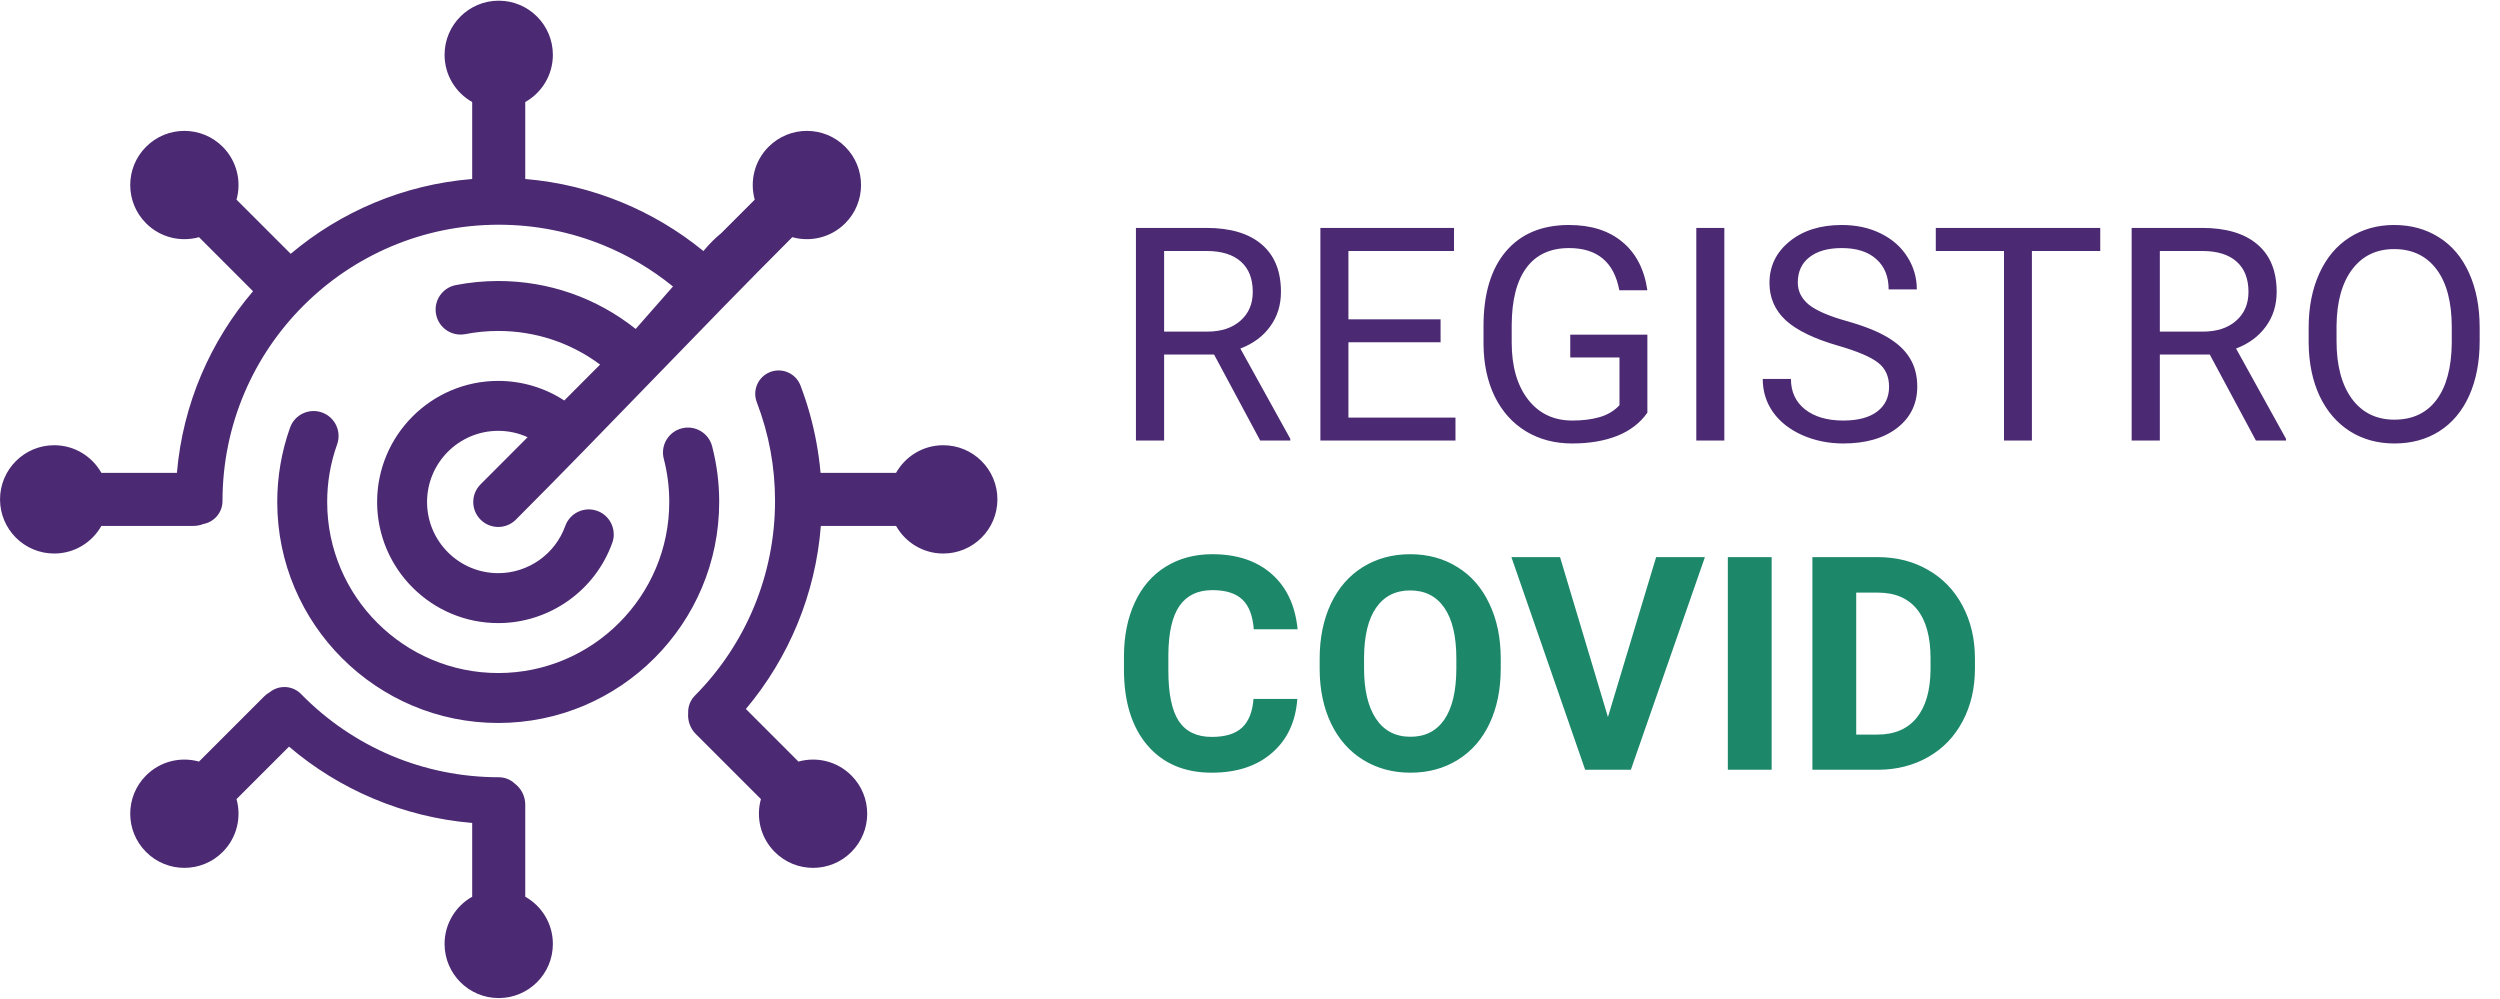
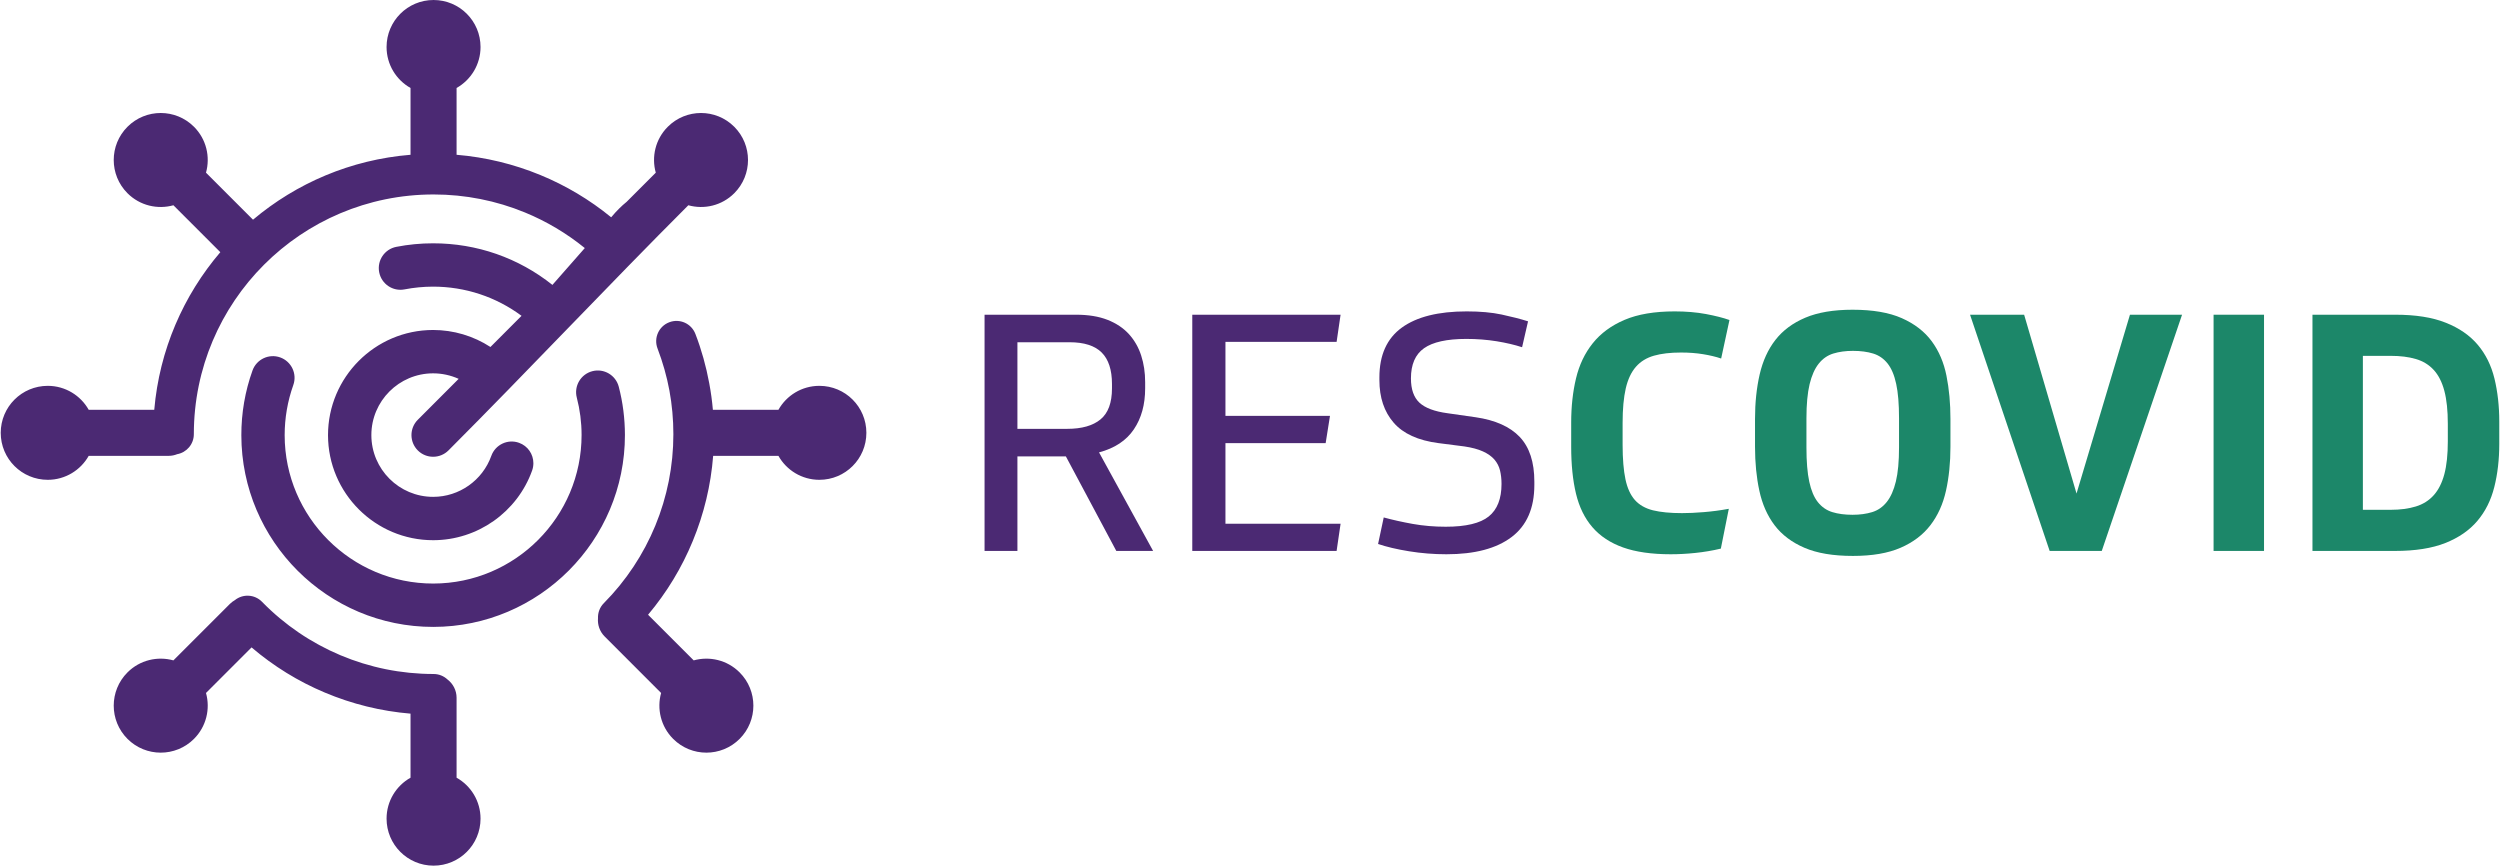
- <svg xmlns="http://www.w3.org/2000/svg" width="801" height="320" viewBox="0 0 801 320" fill="none">
-   <path d="M159.8 249.03C161.78 249.03 163.58 249.79 164.92 251.05C166.97 252.6 168.29 255.06 168.29 257.81V287.31C173.57 290.28 177.14 295.94 177.14 302.43C177.14 312.02 169.37 319.78 159.79 319.78C150.21 319.78 142.44 312.02 142.44 302.43C142.44 295.94 146.01 290.28 151.29 287.31V263.67C140.36 262.76 129.68 260.11 119.64 255.88C109.88 251.77 100.75 246.17 92.6 239.22L75.78 256.03C77.41 261.87 75.93 268.39 71.34 272.98C64.57 279.76 53.58 279.76 46.81 272.98C40.03 266.21 40.03 255.22 46.81 248.45C51.4 243.86 57.92 242.38 63.76 244.01L84.62 223.15C85.17 222.59 85.79 222.13 86.45 221.76C89.42 219.38 93.77 219.6 96.48 222.39C104.81 230.91 114.68 237.58 125.44 242.12C136.17 246.63 147.84 249.03 159.8 249.03ZM242.47 128.85C240.99 124.98 242.94 120.65 246.8 119.18C250.67 117.71 255 119.65 256.47 123.51C258.71 129.36 260.41 135.45 261.57 141.71C262.17 144.97 262.62 148.24 262.91 151.5H287.1C290.07 146.22 295.73 142.65 302.22 142.65C311.81 142.65 319.57 150.42 319.57 160C319.57 169.58 311.81 177.35 302.22 177.35C295.73 177.35 290.08 173.78 287.1 168.5H263C262.16 179.34 259.61 189.94 255.5 199.92C251.45 209.74 245.89 218.94 238.98 227.16L255.82 244.01C261.66 242.38 268.18 243.86 272.77 248.45C279.55 255.22 279.55 266.21 272.77 272.98C266 279.76 255.01 279.76 248.24 272.98C243.65 268.39 242.17 261.87 243.8 256.03L222.94 235.18C221.1 233.34 220.29 230.85 220.49 228.44C220.41 226.43 221.13 224.4 222.66 222.86C230.89 214.57 237.31 204.82 241.67 194.24C246.02 183.68 248.32 172.23 248.32 160.51C248.32 155.02 247.83 149.62 246.86 144.4C245.9 139.17 244.42 133.96 242.47 128.85ZM71.29 160.51C71.29 164.2 68.64 167.26 65.14 167.89C64.16 168.29 63.09 168.5 61.98 168.5H32.48C29.51 173.78 23.85 177.35 17.36 177.35C7.78 177.35 0.01 169.58 0.01 160C0.01 150.42 7.78 142.65 17.36 142.65C23.85 142.65 29.51 146.22 32.48 151.5H56.68C58.59 129.38 67.45 109.25 81.07 93.31L63.76 75.99C57.92 77.62 51.4 76.14 46.81 71.55C40.03 64.78 40.03 53.79 46.81 47.02C53.58 40.24 64.57 40.24 71.34 47.02C75.93 51.61 77.41 58.13 75.78 63.97L93.14 81.32C109.12 67.86 129.22 59.15 151.29 57.35V32.69C146.01 29.72 142.44 24.06 142.44 17.57C142.44 7.98 150.21 0.22 159.79 0.22C169.37 0.22 177.14 7.98 177.14 17.57C177.14 24.06 173.57 29.72 168.29 32.69V57.35C178.96 58.24 189.38 60.78 199.2 64.82C208.59 68.69 217.42 73.93 225.36 80.43L225.49 80.3C227.32 78.09 229.21 76.23 231.07 74.72L241.82 63.97C240.19 58.13 241.67 51.61 246.26 47.02C253.04 40.24 264.02 40.24 270.8 47.02C277.57 53.79 277.57 64.78 270.8 71.55C266.21 76.14 259.68 77.62 253.85 75.99C224 105.84 195.25 136.48 165.29 166.49C162.17 169.62 157.11 169.62 153.98 166.5C150.85 163.38 150.85 158.31 153.97 155.19L169.05 140.08C166.11 138.74 162.9 138.03 159.61 138.04C147.04 138.05 136.82 148.29 136.83 160.86C136.84 173.43 147.08 183.65 159.65 183.64C169.26 183.63 177.88 177.55 181.11 168.52C182.6 164.36 187.18 162.19 191.34 163.68C194.61 164.84 196.64 167.92 196.65 171.2C196.65 172.1 196.5 173.01 196.18 173.9C190.68 189.28 176.01 199.62 159.67 199.64C138.28 199.66 120.85 182.27 120.83 160.88C120.81 139.48 138.2 122.06 159.59 122.04C167.17 122.03 174.52 124.23 180.79 128.32L192.27 116.81C182.86 109.81 171.5 106.02 159.58 106.04C156.05 106.04 152.53 106.38 149.1 107.05C144.76 107.89 140.56 105.06 139.72 100.72C138.87 96.38 141.71 92.18 146.04 91.34C150.47 90.48 155.02 90.04 159.56 90.03C175.76 90.02 191.16 95.43 203.67 105.39C208.82 99.5 212.49 95.36 215.62 91.79C208.9 86.33 201.45 81.91 193.52 78.65C182.96 74.3 171.52 72 159.8 72C135.36 72 113.23 81.91 97.22 97.93C81.2 113.94 71.29 136.07 71.29 160.51ZM88.83 160.91C88.82 152.71 90.21 144.66 92.94 137C94.43 132.84 99.01 130.68 103.17 132.16C107.33 133.65 109.5 138.23 108.01 142.39C105.89 148.31 104.82 154.54 104.83 160.89C104.86 191.11 129.47 215.67 159.69 215.64C189.9 215.61 214.46 191 214.43 160.78C214.43 156.11 213.84 151.48 212.68 147.01C211.56 142.73 214.13 138.36 218.41 137.25C222.68 136.14 227.05 138.71 228.16 142.98C229.67 148.76 230.43 154.75 230.43 160.77C230.47 199.81 198.74 231.6 159.7 231.64C120.66 231.68 88.87 199.95 88.83 160.91Z" fill="#4B2973" />
-   <path d="M388.987 113.593H372.984V141.153H363.953V73.024H386.507C394.181 73.024 400.076 74.771 404.194 78.265C408.343 81.759 410.417 86.844 410.417 93.519C410.417 97.762 409.263 101.458 406.955 104.609C404.678 107.76 401.496 110.115 397.409 111.674L413.412 140.592V141.153H403.773L388.987 113.593ZM372.984 106.247H386.788C391.248 106.247 394.789 105.092 397.409 102.784C400.061 100.476 401.387 97.387 401.387 93.519C401.387 89.308 400.123 86.079 397.597 83.833C395.101 81.587 391.482 80.449 386.741 80.417H372.984V106.247ZM461.561 109.662H432.035V133.807H466.334V141.153H423.051V73.024H465.866V80.417H432.035V102.316H461.561V109.662ZM527.818 132.216C525.509 135.523 522.281 138.003 518.132 139.656C514.014 141.278 509.21 142.089 503.72 142.089C498.168 142.089 493.239 140.795 488.934 138.206C484.629 135.585 481.291 131.873 478.921 127.069C476.581 122.265 475.38 116.697 475.318 110.364V104.422C475.318 94.159 477.704 86.204 482.477 80.558C487.281 74.912 494.019 72.088 502.691 72.088C509.803 72.088 515.527 73.913 519.863 77.563C524.199 81.182 526.851 86.329 527.818 93.004H518.834C517.149 83.989 511.784 79.482 502.738 79.482C496.717 79.482 492.147 81.603 489.028 85.845C485.939 90.057 484.38 96.171 484.348 104.188V109.756C484.348 117.399 486.095 123.482 489.589 128.005C493.083 132.497 497.809 134.743 503.767 134.743C507.136 134.743 510.084 134.369 512.611 133.62C515.137 132.871 517.227 131.608 518.881 129.83V114.529H503.112V107.229H527.818V132.216ZM552.477 141.153H543.493V73.024H552.477V141.153ZM589.021 110.785C581.316 108.571 575.701 105.857 572.176 102.644C568.683 99.399 566.936 95.406 566.936 90.665C566.936 85.299 569.073 80.87 573.346 77.376C577.651 73.851 583.235 72.088 590.098 72.088C594.777 72.088 598.941 72.993 602.591 74.802C606.272 76.612 609.111 79.107 611.107 82.289C613.135 85.471 614.149 88.949 614.149 92.724H605.118C605.118 88.606 603.808 85.377 601.187 83.038C598.567 80.667 594.87 79.482 590.098 79.482C585.668 79.482 582.205 80.464 579.71 82.43C577.246 84.364 576.013 87.062 576.013 90.525C576.013 93.301 577.183 95.656 579.523 97.59C581.893 99.493 585.902 101.24 591.548 102.831C597.226 104.422 601.655 106.184 604.837 108.118C608.05 110.021 610.421 112.252 611.949 114.81C613.509 117.368 614.289 120.378 614.289 123.84C614.289 129.362 612.137 133.792 607.832 137.129C603.527 140.436 597.771 142.089 590.566 142.089C585.886 142.089 581.519 141.2 577.464 139.422C573.409 137.613 570.274 135.148 568.059 132.029C565.875 128.91 564.783 125.369 564.783 121.407H573.814C573.814 125.525 575.327 128.785 578.353 131.187C581.41 133.558 585.481 134.743 590.566 134.743C595.307 134.743 598.941 133.776 601.468 131.842C603.995 129.908 605.258 127.272 605.258 123.934C605.258 120.596 604.088 118.023 601.749 116.213C599.409 114.373 595.167 112.564 589.021 110.785ZM672.919 80.417H651.02V141.153H642.083V80.417H620.231V73.024H672.919V80.417ZM708.013 113.593H692.01V141.153H682.979V73.024H705.533C713.207 73.024 719.102 74.771 723.22 78.265C727.369 81.759 729.443 86.844 729.443 93.519C729.443 97.762 728.289 101.458 725.981 104.609C723.704 107.76 720.522 110.115 716.435 111.674L732.438 140.592V141.153H722.799L708.013 113.593ZM692.01 106.247H705.814C710.274 106.247 713.815 105.092 716.435 102.784C719.087 100.476 720.413 97.387 720.413 93.519C720.413 89.308 719.149 86.079 716.622 83.833C714.127 81.587 710.508 80.449 705.767 80.417H692.01V106.247ZM794.484 109.288C794.484 115.964 793.361 121.797 791.115 126.788C788.869 131.748 785.687 135.538 781.569 138.159C777.452 140.779 772.648 142.089 767.157 142.089C761.792 142.089 757.035 140.779 752.886 138.159C748.737 135.507 745.509 131.748 743.2 126.882C740.923 121.984 739.753 116.322 739.691 109.896V104.983C739.691 98.432 740.829 92.646 743.107 87.623C745.384 82.601 748.597 78.764 752.746 76.113C756.926 73.43 761.698 72.088 767.064 72.088C772.523 72.088 777.327 73.414 781.476 76.066C785.656 78.686 788.869 82.507 791.115 87.53C793.361 92.521 794.484 98.339 794.484 104.983V109.288ZM785.547 104.89C785.547 96.81 783.925 90.618 780.68 86.313C777.436 81.977 772.897 79.809 767.064 79.809C761.387 79.809 756.91 81.977 753.635 86.313C750.39 90.618 748.722 96.608 748.628 104.281V109.288C748.628 117.118 750.266 123.279 753.541 127.771C756.848 132.232 761.387 134.462 767.157 134.462C772.96 134.462 777.452 132.357 780.633 128.145C783.815 123.903 785.453 117.835 785.547 109.943V104.89Z" fill="#4B2973" />
-   <path d="M415.658 223.939C415.128 231.27 412.414 237.041 407.516 241.252C402.65 245.464 396.224 247.569 388.238 247.569C379.504 247.569 372.625 244.637 367.603 238.772C362.612 232.877 360.116 224.797 360.116 214.534V210.37C360.116 203.819 361.271 198.048 363.579 193.057C365.887 188.065 369.178 184.244 373.452 181.593C377.757 178.91 382.748 177.568 388.425 177.568C396.286 177.568 402.619 179.674 407.423 183.885C412.227 188.097 415.003 194.008 415.752 201.62H401.714C401.371 197.221 400.139 194.039 398.018 192.074C395.928 190.078 392.73 189.079 388.425 189.079C383.746 189.079 380.237 190.764 377.897 194.133C375.589 197.471 374.403 202.665 374.341 209.715V214.862C374.341 222.224 375.448 227.605 377.663 231.005C379.909 234.405 383.434 236.105 388.238 236.105C392.574 236.105 395.803 235.123 397.924 233.157C400.076 231.161 401.309 228.088 401.621 223.939H415.658ZM480.839 214.113C480.839 220.82 479.654 226.7 477.283 231.754C474.912 236.807 471.512 240.706 467.082 243.452C462.684 246.197 457.63 247.569 451.922 247.569C446.276 247.569 441.238 246.212 436.808 243.498C432.378 240.784 428.947 236.916 426.514 231.894C424.081 226.84 422.848 221.038 422.817 214.487V211.118C422.817 204.411 424.018 198.516 426.42 193.431C428.853 188.315 432.269 184.4 436.668 181.686C441.097 178.941 446.151 177.568 451.828 177.568C457.506 177.568 462.543 178.941 466.942 181.686C471.371 184.4 474.787 188.315 477.189 193.431C479.622 198.516 480.839 204.396 480.839 211.072V214.113ZM466.614 211.025C466.614 203.881 465.335 198.453 462.777 194.741C460.219 191.029 456.57 189.173 451.828 189.173C447.118 189.173 443.484 191.013 440.926 194.694C438.368 198.344 437.073 203.71 437.042 210.791V214.113C437.042 221.069 438.321 226.466 440.879 230.303C443.437 234.14 447.118 236.058 451.922 236.058C456.632 236.058 460.251 234.218 462.777 230.537C465.304 226.825 466.583 221.428 466.614 214.347V211.025ZM515.184 229.742L530.625 178.504H546.254L522.53 246.633H507.885L484.255 178.504H499.836L515.184 229.742ZM567.638 246.633H553.6V178.504H567.638V246.633ZM580.692 246.633V178.504H601.655C607.645 178.504 612.994 179.861 617.705 182.575C622.446 185.258 626.143 189.095 628.794 194.086C631.446 199.046 632.772 204.692 632.772 211.025V214.16C632.772 220.492 631.461 226.123 628.841 231.052C626.252 235.98 622.587 239.802 617.845 242.516C613.104 245.23 607.754 246.602 601.796 246.633H580.692ZM594.73 189.875V235.357H601.515C607.005 235.357 611.201 233.563 614.102 229.975C617.003 226.388 618.485 221.257 618.547 214.581V210.978C618.547 204.053 617.112 198.812 614.242 195.256C611.372 191.668 607.177 189.875 601.655 189.875H594.73Z" fill="#1C8769" />
+ <svg xmlns="http://www.w3.org/2000/svg" width="722" height="250" viewBox="0 0 722 250" fill="none">
+   <path d="M125.22 194.65C126.77 194.65 128.18 195.25 129.23 196.23C130.83 197.44 131.86 199.37 131.86 201.52V224.6C135.99 226.92 138.78 231.35 138.78 236.43C138.78 243.92 132.71 250 125.21 250C117.72 250 111.64 243.92 111.64 236.43C111.64 231.35 114.43 226.92 118.56 224.6V206.1C110.01 205.39 101.66 203.32 93.8 200.01C86.16 196.8 79.02 192.41 72.65 186.97L59.49 200.13C60.77 204.69 59.61 209.8 56.02 213.39C50.72 218.69 42.12 218.69 36.82 213.39C31.52 208.09 31.52 199.49 36.82 194.19C40.41 190.6 45.52 189.45 50.08 190.72L66.4 174.4C66.84 173.97 67.32 173.61 67.83 173.32C70.16 171.45 73.56 171.63 75.68 173.81C82.2 180.48 89.92 185.7 98.34 189.24C106.73 192.77 115.86 194.65 125.22 194.65ZM189.89 100.63C188.74 97.6 190.26 94.22 193.28 93.07C196.31 91.91 199.69 93.43 200.84 96.46C202.6 101.03 203.93 105.8 204.83 110.69C205.31 113.24 205.66 115.8 205.88 118.35H224.81C227.13 114.22 231.56 111.43 236.64 111.43C244.14 111.43 250.21 117.5 250.21 125C250.21 132.5 244.14 138.57 236.64 138.57C231.56 138.57 227.13 135.78 224.81 131.65H205.96C205.3 140.13 203.3 148.42 200.08 156.23C196.92 163.91 192.57 171.11 187.16 177.54L200.34 190.72C204.91 189.45 210.01 190.6 213.6 194.19C218.9 199.49 218.9 208.09 213.6 213.39C208.3 218.69 199.71 218.69 194.41 213.39C190.82 209.8 189.66 204.69 190.93 200.13L174.62 183.81C173.18 182.37 172.54 180.43 172.7 178.54C172.64 176.97 173.2 175.38 174.4 174.18C180.83 167.69 185.85 160.07 189.26 151.79C192.67 143.52 194.47 134.57 194.47 125.4C194.47 121.1 194.08 116.88 193.33 112.8C192.57 108.71 191.42 104.63 189.89 100.63ZM55.98 125.4C55.98 128.28 53.9 130.68 51.16 131.17C50.4 131.48 49.56 131.65 48.69 131.65H25.62C23.29 135.78 18.86 138.57 13.79 138.57C6.29 138.57 0.21 132.5 0.21 125C0.21 117.5 6.29 111.43 13.79 111.43C18.86 111.43 23.29 114.22 25.62 118.35H44.55C46.04 101.05 52.98 85.3 63.63 72.83L50.08 59.28C45.52 60.55 40.41 59.4 36.82 55.81C31.52 50.51 31.52 41.91 36.82 36.61C42.12 31.31 50.72 31.31 56.02 36.61C59.61 40.2 60.77 45.31 59.49 49.87L73.07 63.45C85.57 52.92 101.3 46.1 118.56 44.7V25.41C114.43 23.08 111.64 18.65 111.64 13.57C111.64 6.08 117.72 0 125.21 0C132.71 0 138.78 6.08 138.78 13.57C138.78 18.65 135.99 23.08 131.86 25.41V44.7C140.21 45.39 148.36 47.38 156.04 50.54C163.39 53.56 170.29 57.67 176.5 62.75L176.6 62.65C178.04 60.92 179.52 59.46 180.97 58.29L189.39 49.87C188.11 45.31 189.27 40.2 192.86 36.61C198.16 31.31 206.75 31.31 212.05 36.61C217.35 41.91 217.35 50.51 212.05 55.81C208.46 59.4 203.36 60.55 198.79 59.28C175.44 82.63 152.95 106.6 129.52 130.08C127.08 132.52 123.11 132.53 120.67 130.09C118.22 127.64 118.22 123.68 120.66 121.23L132.46 109.41C130.15 108.37 127.64 107.82 125.07 107.82C115.23 107.83 107.24 115.84 107.25 125.67C107.26 135.51 115.27 143.5 125.11 143.49C132.62 143.49 139.36 138.73 141.89 131.66C143.05 128.41 146.64 126.71 149.89 127.88C152.45 128.79 154.04 131.2 154.04 133.76C154.04 134.47 153.93 135.18 153.68 135.88C149.38 147.91 137.9 156 125.12 156.01C108.38 156.03 94.75 142.42 94.73 125.69C94.72 108.95 108.32 95.32 125.06 95.3C130.98 95.3 136.73 97.02 141.64 100.21L150.62 91.21C143.26 85.74 134.37 82.78 125.05 82.78C122.29 82.79 119.53 83.05 116.85 83.57C113.45 84.24 110.17 82.02 109.51 78.63C108.85 75.23 111.06 71.95 114.46 71.29C117.92 70.61 121.48 70.27 125.03 70.27C137.7 70.25 149.75 74.48 159.54 82.28C163.57 77.67 166.44 74.43 168.89 71.64C163.63 67.37 157.8 63.91 151.6 61.36C143.34 57.96 134.39 56.16 125.22 56.16C106.1 56.16 88.79 63.91 76.26 76.44C63.73 88.97 55.98 106.28 55.98 125.4ZM69.7 125.71C69.69 119.3 70.77 113 72.92 107.01C74.08 103.76 77.66 102.06 80.92 103.22C84.17 104.39 85.87 107.97 84.7 111.22C83.05 115.86 82.21 120.73 82.21 125.7C82.24 149.34 101.49 168.55 125.13 168.53C148.77 168.51 167.98 149.25 167.96 125.61C167.96 121.96 167.49 118.33 166.58 114.84C165.71 111.49 167.72 108.07 171.07 107.2C174.41 106.33 177.83 108.34 178.7 111.69C179.88 116.21 180.47 120.89 180.48 125.6C180.51 156.14 155.68 181.02 125.14 181.05C94.6 181.08 69.73 156.25 69.7 125.71Z" fill="#4B2973" />
+   <path d="M330.72 112.16C330.72 116.82 329.64 120.77 327.46 123.99C325.29 127.22 321.94 129.44 317.4 130.65L333.02 159.11H322.39L307.82 131.8H293.83V159.11H284.34V90.89H310.79C314.3 90.89 317.32 91.38 319.85 92.37C322.37 93.36 324.43 94.74 326.03 96.49C327.62 98.25 328.81 100.31 329.57 102.67C330.34 105.04 330.72 107.59 330.72 110.34V112.16ZM293.83 123.85H308.2C312.42 123.85 315.63 122.94 317.83 121.12C320.04 119.3 321.14 116.31 321.14 112.16V110.91C321.14 106.83 320.15 103.79 318.17 101.81C316.19 99.83 313.09 98.84 308.87 98.84H293.83V123.85Z" fill="#4B2973" />
+   <path d="M387.16 90.89L386.01 98.74H353.91V120.11H384.1L382.85 127.97H353.91V151.26H387.16L386.01 159.11H344.33V90.89H387.16Z" fill="#4B2973" />
+   <path d="M417.73 160.07C414.09 160.07 410.5 159.79 406.95 159.21C403.41 158.64 400.42 157.93 397.99 157.1L399.62 149.44C402.18 150.14 404.97 150.76 408.01 151.31C411.04 151.85 414.22 152.12 417.54 152.12C423.35 152.12 427.49 151.13 429.95 149.15C432.41 147.17 433.64 144.04 433.64 139.76C433.64 138.35 433.49 137.06 433.21 135.88C432.92 134.7 432.38 133.64 431.58 132.71C430.78 131.79 429.68 131.01 428.27 130.37C426.87 129.73 425.08 129.25 422.91 128.93L415.43 127.97C409.56 127.21 405.24 125.24 402.5 122.08C399.75 118.92 398.37 114.81 398.37 109.76V109C398.37 102.54 400.53 97.75 404.84 94.62C409.16 91.49 415.4 89.93 423.58 89.93C427.47 89.93 430.84 90.23 433.69 90.84C436.53 91.45 439.07 92.1 441.3 92.8L439.58 100.28C437.41 99.57 434.95 99 432.2 98.55C429.45 98.11 426.55 97.88 423.48 97.88C417.86 97.88 413.79 98.78 411.26 100.57C408.74 102.35 407.48 105.26 407.48 109.29C407.48 112.42 408.29 114.75 409.92 116.28C411.55 117.81 414.28 118.84 418.11 119.35L426.16 120.5C431.85 121.33 436.1 123.23 438.91 126.2C441.72 129.17 443.12 133.46 443.12 139.09V140.05C443.12 146.75 440.94 151.77 436.56 155.09C432.18 158.41 425.91 160.07 417.73 160.07Z" fill="#4B2973" />
+   <path d="M482.51 160.07C477.02 160.07 472.43 159.42 468.76 158.11C465.08 156.8 462.13 154.85 459.89 152.26C457.66 149.68 456.08 146.45 455.15 142.59C454.22 138.72 453.76 134.2 453.76 129.03V122.03C453.76 117.43 454.22 113.18 455.15 109.29C456.08 105.39 457.69 102 459.99 99.13C462.29 96.25 465.36 94 469.19 92.37C473.02 90.74 477.85 89.93 483.66 89.93C486.92 89.93 489.92 90.18 492.67 90.69C495.41 91.21 497.68 91.78 499.47 92.42L497.07 103.54C495.54 103.02 493.8 102.61 491.85 102.29C489.9 101.97 487.78 101.81 485.48 101.81C482.41 101.81 479.81 102.11 477.67 102.72C475.53 103.33 473.79 104.4 472.45 105.93C471.11 107.46 470.13 109.54 469.52 112.16C468.92 114.78 468.61 118.1 468.61 122.13V128.45C468.61 132.54 468.89 135.86 469.43 138.42C469.97 140.97 470.88 142.97 472.16 144.41C473.44 145.84 475.18 146.83 477.38 147.38C479.59 147.92 482.38 148.19 485.77 148.19C487.62 148.19 489.73 148.1 492.09 147.9C494.46 147.71 496.85 147.39 499.28 146.94L496.98 158.44C494.55 159.02 492.09 159.43 489.6 159.69C487.11 159.95 484.75 160.07 482.51 160.07Z" fill="#1C8769" />
+   <path d="M521.7 129.22C521.7 133.31 521.97 136.61 522.52 139.14C523.06 141.66 523.89 143.62 525.01 145.03C526.13 146.43 527.52 147.39 529.18 147.9C530.84 148.41 532.79 148.67 535.02 148.67C537.13 148.67 539.01 148.41 540.68 147.9C542.34 147.39 543.74 146.42 544.89 144.98C546.04 143.54 546.92 141.56 547.53 139.04C548.14 136.52 548.44 133.24 548.44 129.22V120.78C548.44 116.7 548.17 113.39 547.62 110.87C547.08 108.34 546.25 106.38 545.13 104.97C544.01 103.57 542.63 102.61 540.96 102.1C539.3 101.59 537.35 101.33 535.12 101.33C533.01 101.33 531.13 101.59 529.46 102.1C527.8 102.61 526.4 103.58 525.25 105.02C524.1 106.46 523.22 108.44 522.61 110.96C522.01 113.49 521.7 116.76 521.7 120.78V129.22ZM563.29 129.03C563.29 133.63 562.86 137.86 562 141.72C561.14 145.59 559.63 148.91 557.49 151.69C555.35 154.47 552.48 156.64 548.87 158.2C545.26 159.77 540.68 160.55 535.12 160.55C529.43 160.55 524.77 159.77 521.13 158.2C517.49 156.64 514.61 154.47 512.5 151.69C510.4 148.91 508.93 145.59 508.1 141.72C507.26 137.86 506.85 133.63 506.85 129.03V120.98C506.85 116.31 507.3 112.03 508.19 108.14C509.09 104.24 510.6 100.92 512.74 98.17C514.88 95.42 517.76 93.28 521.37 91.75C524.98 90.22 529.53 89.45 535.02 89.45C540.84 89.45 545.58 90.26 549.25 91.89C552.93 93.52 555.8 95.74 557.88 98.55C559.95 101.36 561.38 104.69 562.14 108.52C562.91 112.35 563.29 116.5 563.29 120.98V129.03Z" fill="#1C8769" />
+   <path d="M584.57 90.89L599.7 142.54L615.13 90.89H630.18L606.99 159.11H591.94L568.95 90.89H584.57Z" fill="#1C8769" />
+   <path d="M653.85 159.11H639.28V90.89H653.85V159.11Z" fill="#1C8769" />
+   <path d="M667.84 90.89H691.79C697.61 90.89 702.45 91.65 706.31 93.19C710.18 94.72 713.26 96.84 715.56 99.56C717.86 102.27 719.47 105.53 720.4 109.33C721.32 113.13 721.79 117.27 721.79 121.74V128.16C721.79 132.7 721.31 136.87 720.35 140.67C719.39 144.47 717.76 147.73 715.46 150.44C713.16 153.16 710.08 155.28 706.22 156.82C702.35 158.35 697.51 159.11 691.7 159.11H667.84V90.89ZM682.4 147.23H690.45C693.2 147.23 695.61 146.91 697.69 146.27C699.76 145.64 701.49 144.55 702.86 143.02C704.24 141.48 705.26 139.45 705.93 136.93C706.6 134.41 706.93 131.26 706.93 127.49V122.41C706.93 118.58 706.6 115.4 705.93 112.88C705.26 110.36 704.24 108.34 702.86 106.84C701.49 105.34 699.76 104.29 697.69 103.68C695.61 103.07 693.2 102.77 690.45 102.77H682.4V147.23Z" fill="#1C8769" />
</svg>
